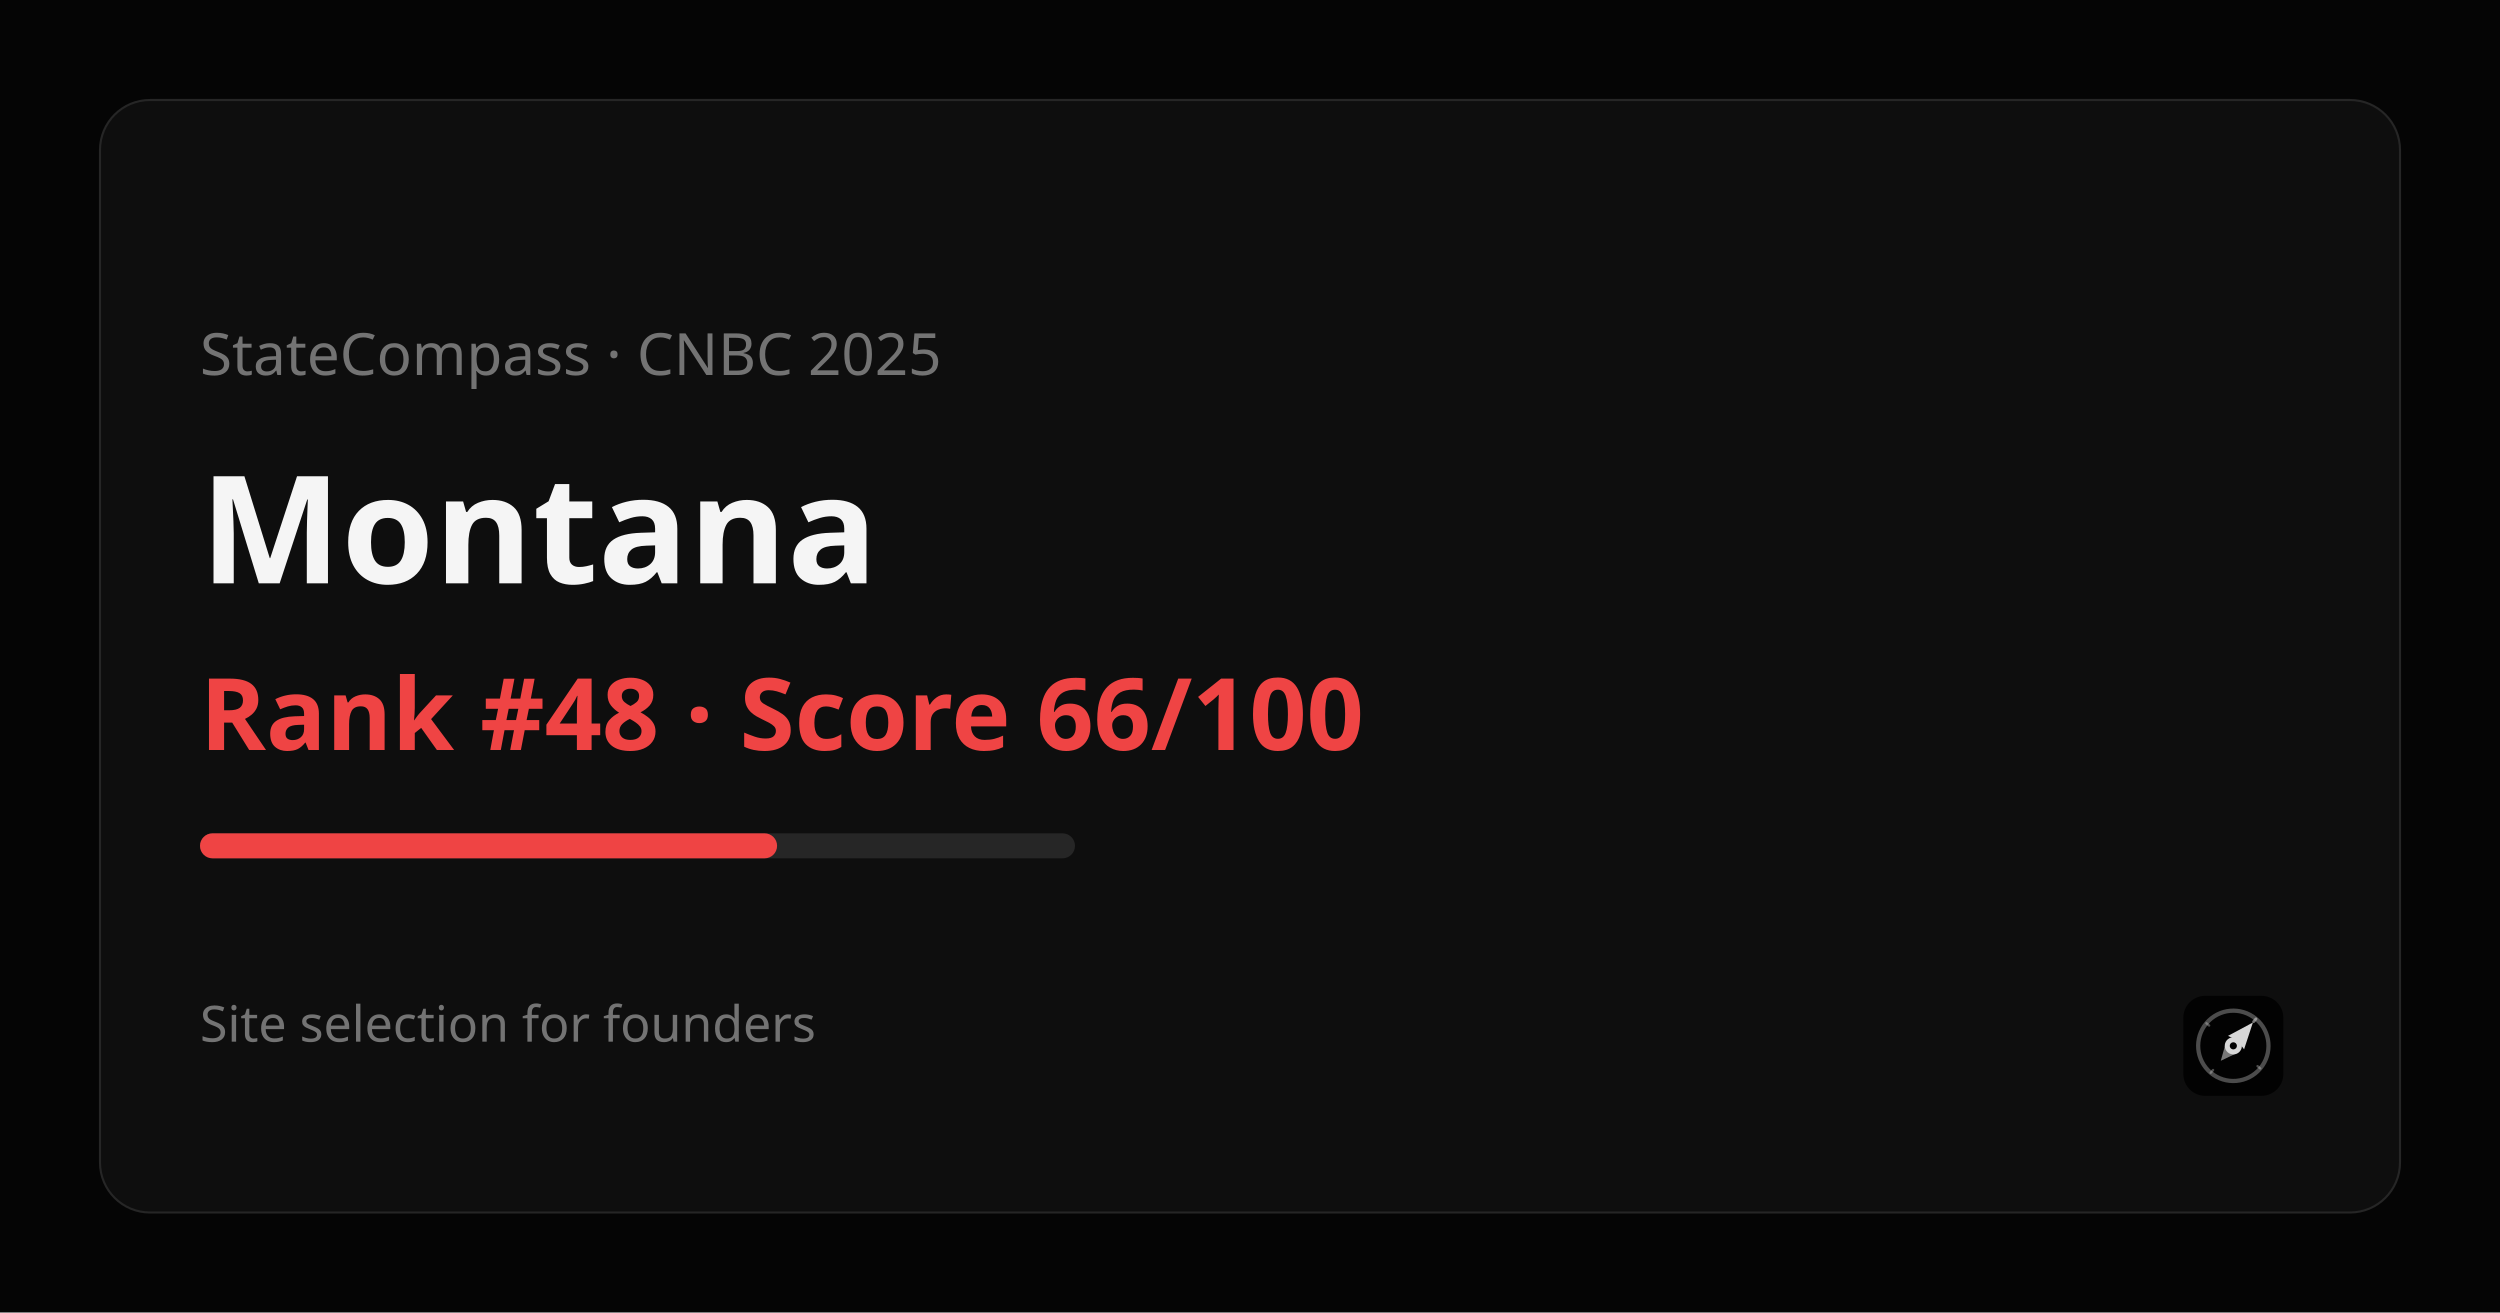
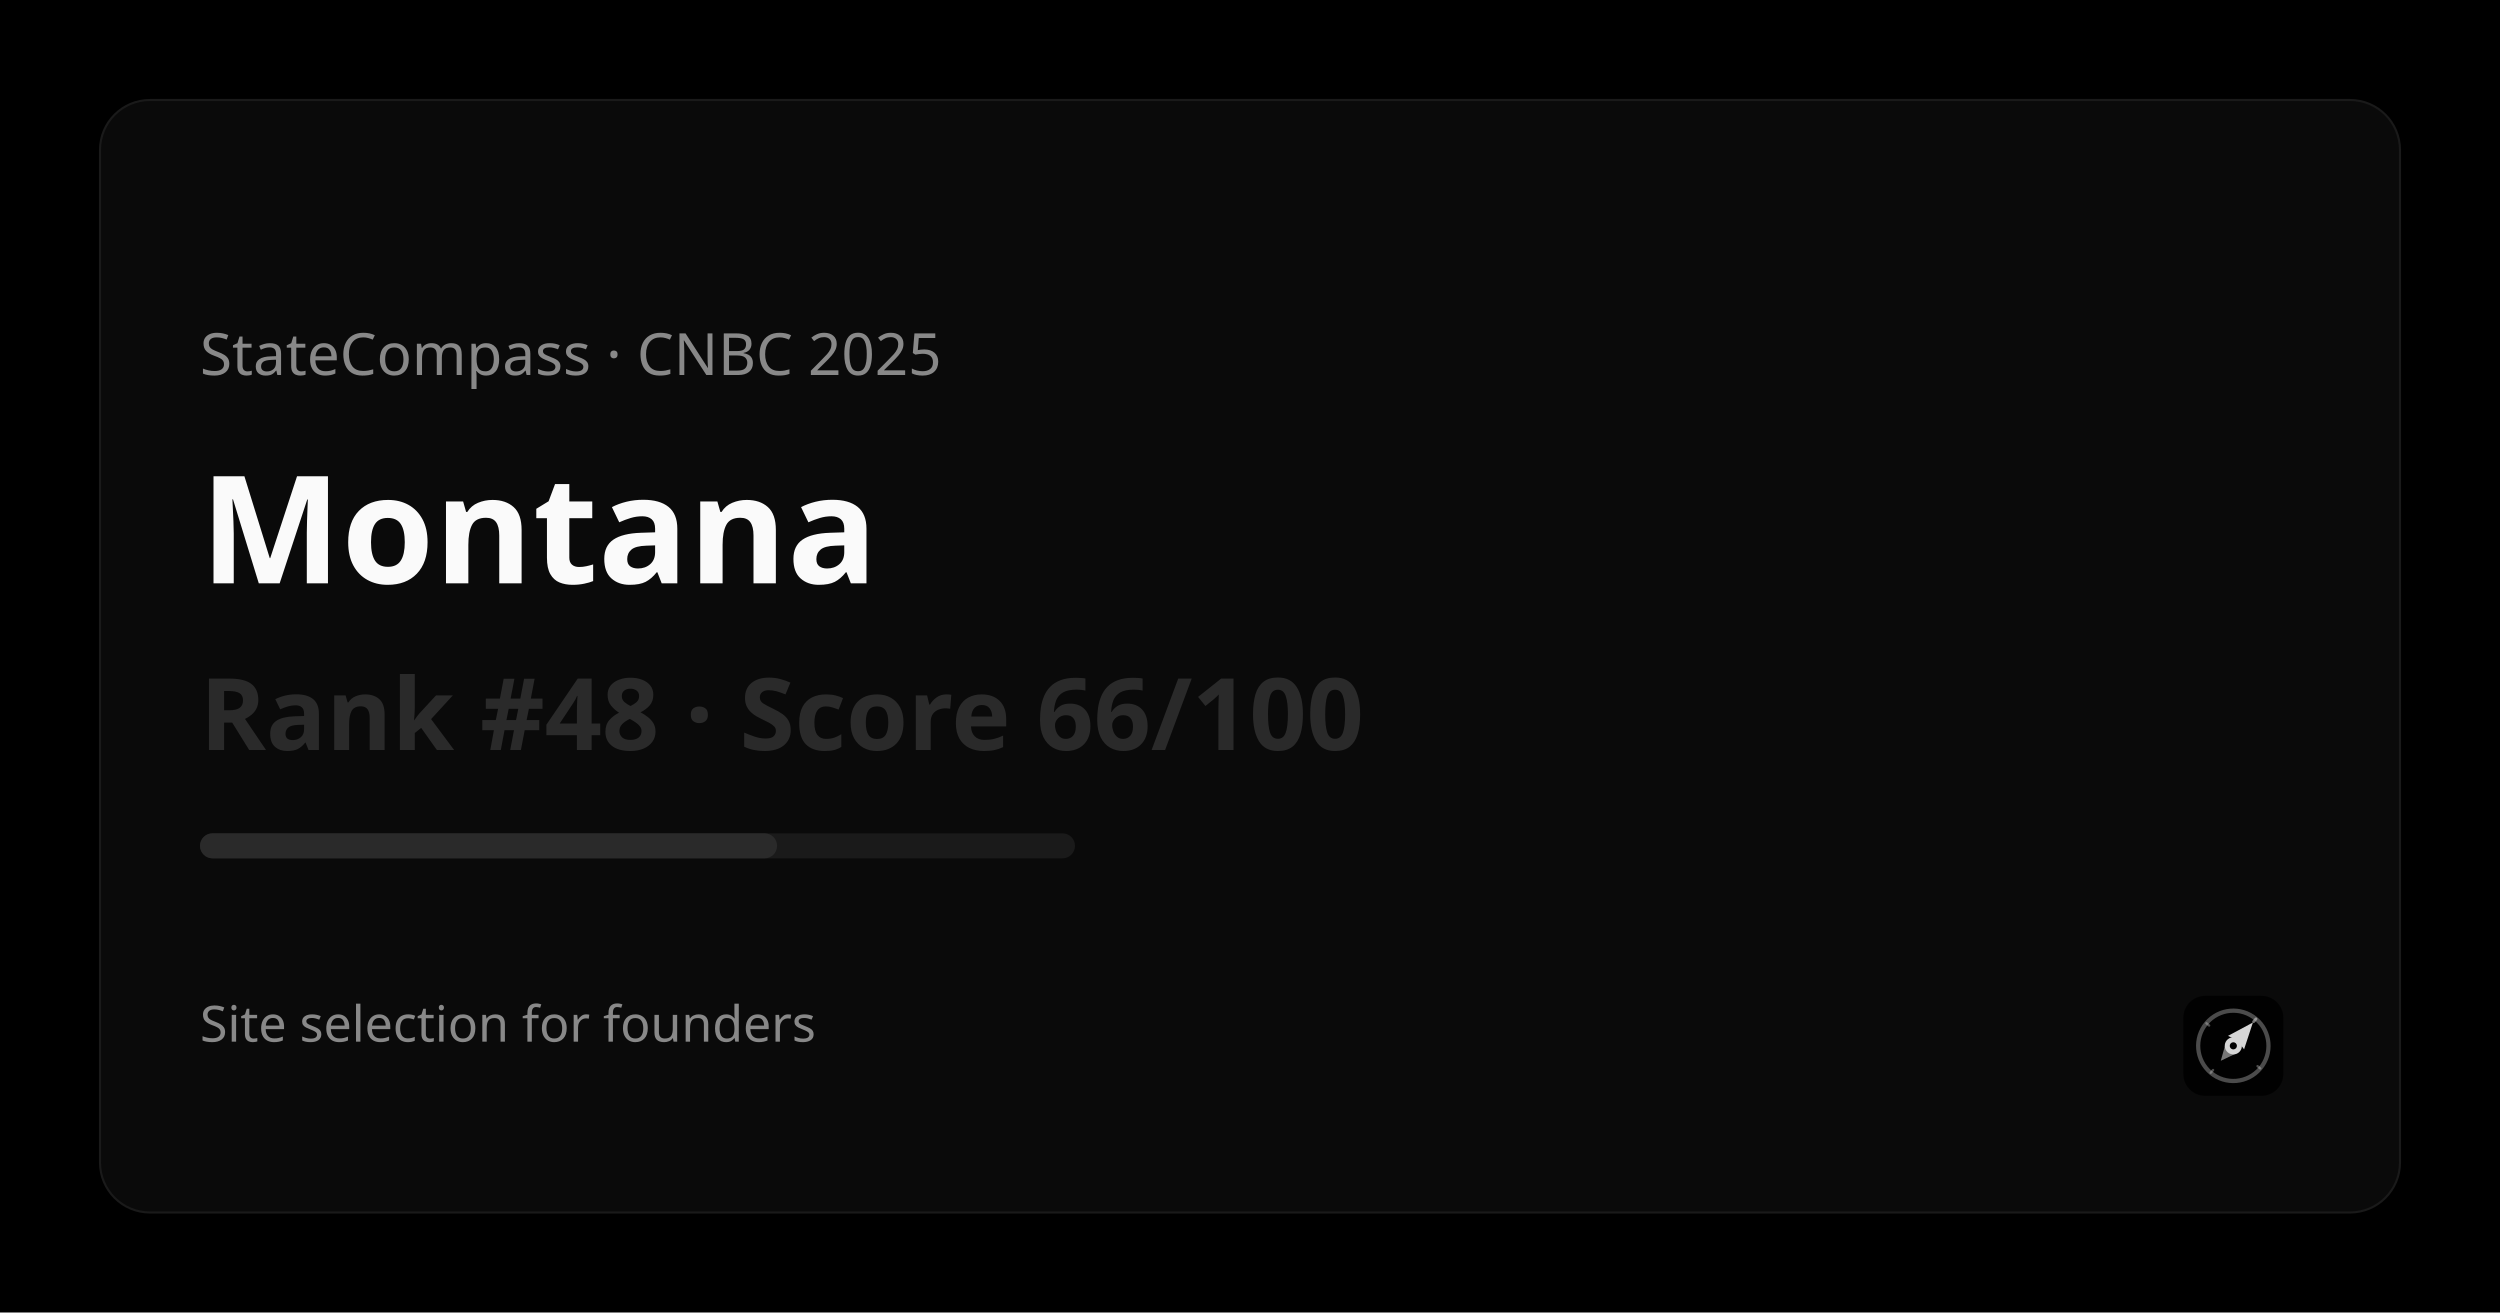
<svg xmlns="http://www.w3.org/2000/svg" width="1200" height="630" viewBox="0 0 1200 630">
-   <rect width="1200" height="630" fill="#050505" />
-   <rect x="48" y="48" width="1104" height="534" rx="24" fill="#0e0e0e" stroke="#262626" />
-   <text x="96" y="180" fill="#737373" font-family="system-ui,sans-serif" font-size="28">StateCompass · CNBC 2025</text>
-   <text x="96" y="280" fill="#f5f5f5" font-family="system-ui,sans-serif" font-size="72" font-weight="700">Montana</text>
-   <text x="96" y="360" fill="#ef4444" font-family="system-ui,sans-serif" font-size="48" font-weight="600">Rank #48 · Score 66/100</text>
-   <rect x="96" y="400" width="420" height="12" rx="6" fill="#262626" />
-   <rect x="96" y="400" width="277" height="12" rx="6" fill="#ef4444" />
-   <text x="96" y="500" fill="#737373" font-family="system-ui,sans-serif" font-size="24">Site selection for founders</text>
+   <rect width="1200" height="630" fill="#000000" />
+   <rect x="48" y="48" width="1104" height="534" rx="24" fill="#0a0a0a" stroke="#1a1a1a" />
+   <text x="96" y="180" fill="#888888" font-family="system-ui,sans-serif" font-size="28">StateCompass · CNBC 2025</text>
+   <text x="96" y="280" fill="#fafafa" font-family="system-ui,sans-serif" font-size="72" font-weight="700">Montana</text>
+   <text x="96" y="360" fill="#2a2a2a" font-family="system-ui,sans-serif" font-size="48" font-weight="600">Rank #48 · Score 66/100</text>
+   <rect x="96" y="400" width="420" height="12" rx="6" fill="#1a1a1a" />
+   <rect x="96" y="400" width="277" height="12" rx="6" fill="#2a2a2a" />
+   <text x="96" y="500" fill="#888888" font-family="system-ui,sans-serif" font-size="24">Site selection for founders</text>
  <g transform="translate(1104, 534)" opacity="0.85">
    <g transform="translate(-56, -56)">
      <rect width="48" height="48" rx="10.5" fill="#000000" />
      <g transform="translate(24.00,24.00) rotate(40)">
        <circle cx="0" cy="0" r="16.88" fill="none" stroke="#fafafa" stroke-width="2.03" opacity="0.35" />
        <line x1="0" y1="-16.88" x2="0" y2="-15.15" stroke="#fafafa" stroke-width="1.35" stroke-linecap="round" opacity="0.55" />
        <line x1="16.88" y1="0" x2="15.15" y2="0" stroke="#fafafa" stroke-width="1.12" stroke-linecap="round" opacity="0.35" />
        <line x1="0" y1="16.88" x2="0" y2="15.15" stroke="#fafafa" stroke-width="1.12" stroke-linecap="round" opacity="0.35" />
        <line x1="-16.88" y1="0" x2="-15.15" y2="0" stroke="#fafafa" stroke-width="1.12" stroke-linecap="round" opacity="0.35" />
        <path d="M 0,-14.62 L -5.03,-2.03 L 0,-3.22 L 5.03,-2.03 Z" fill="#fafafa" />
        <path d="M 0,9.38 L -3.53,1.58 L 0,0.22 L 3.53,1.58 Z" fill="#8a8a8a" />
        <circle cx="0" cy="0" r="4.12" fill="#fafafa" />
        <circle cx="0" cy="0" r="1.72" fill="#000000" />
      </g>
    </g>
  </g>
</svg>
